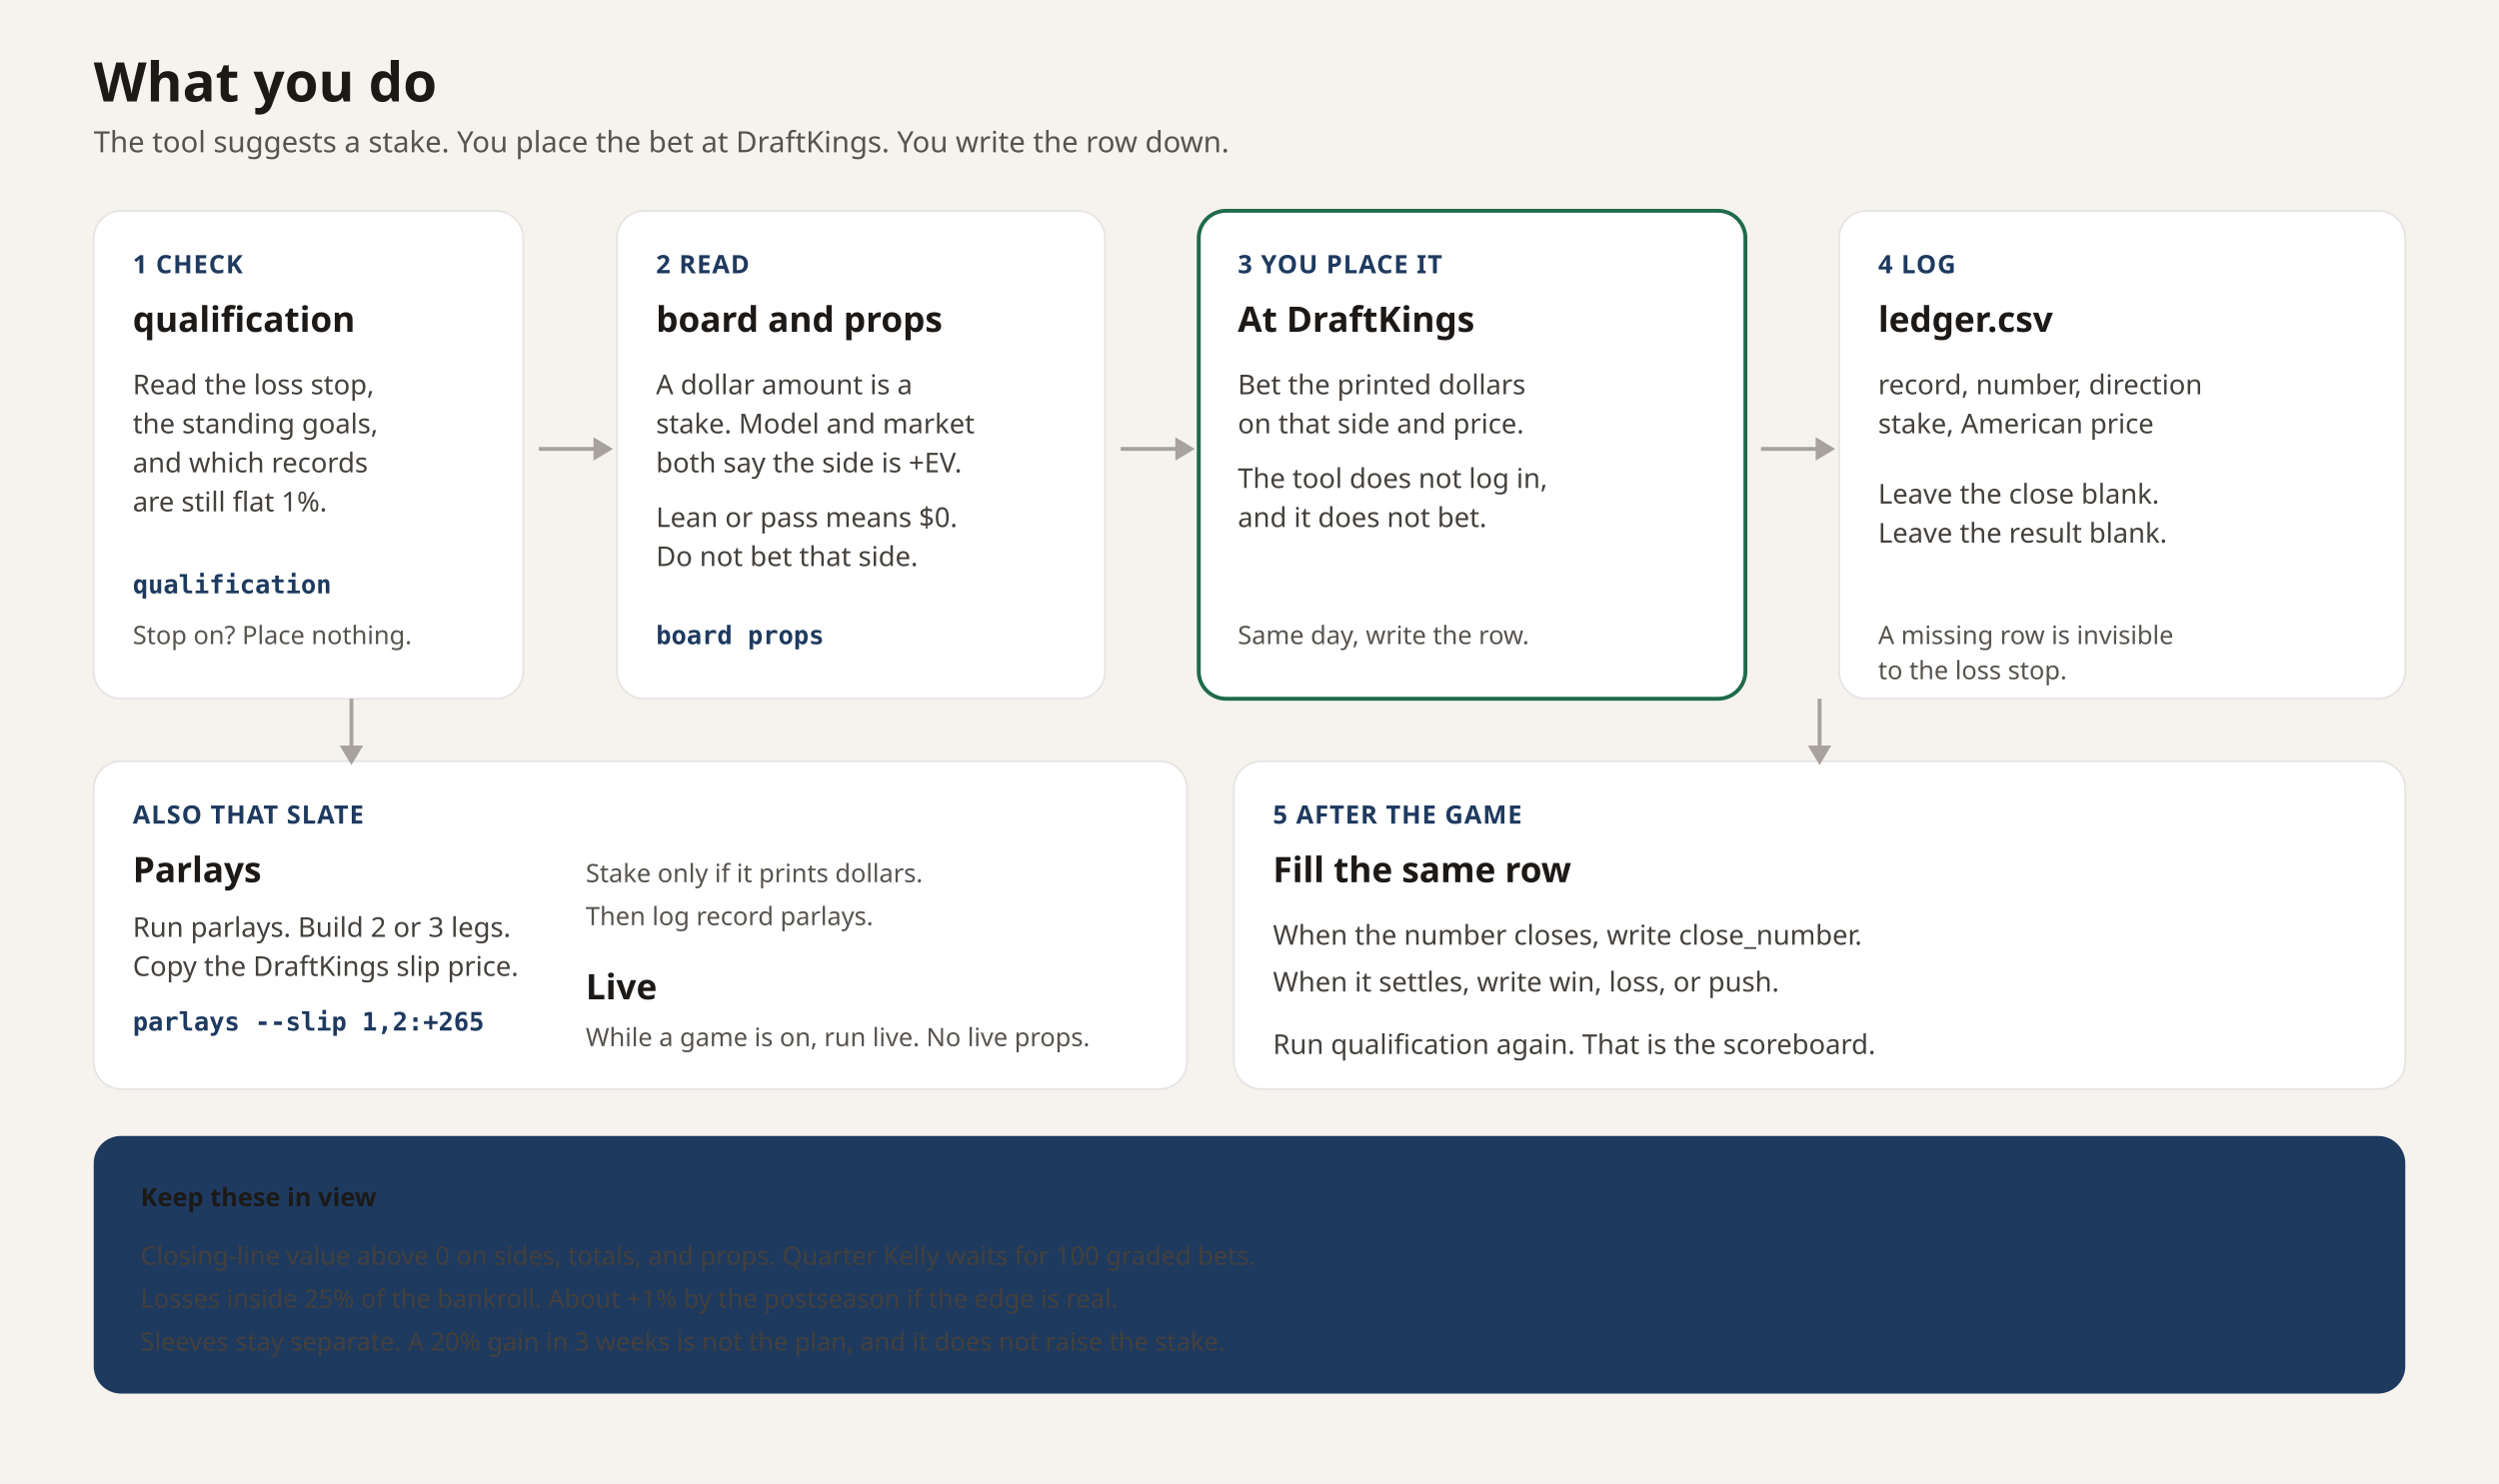
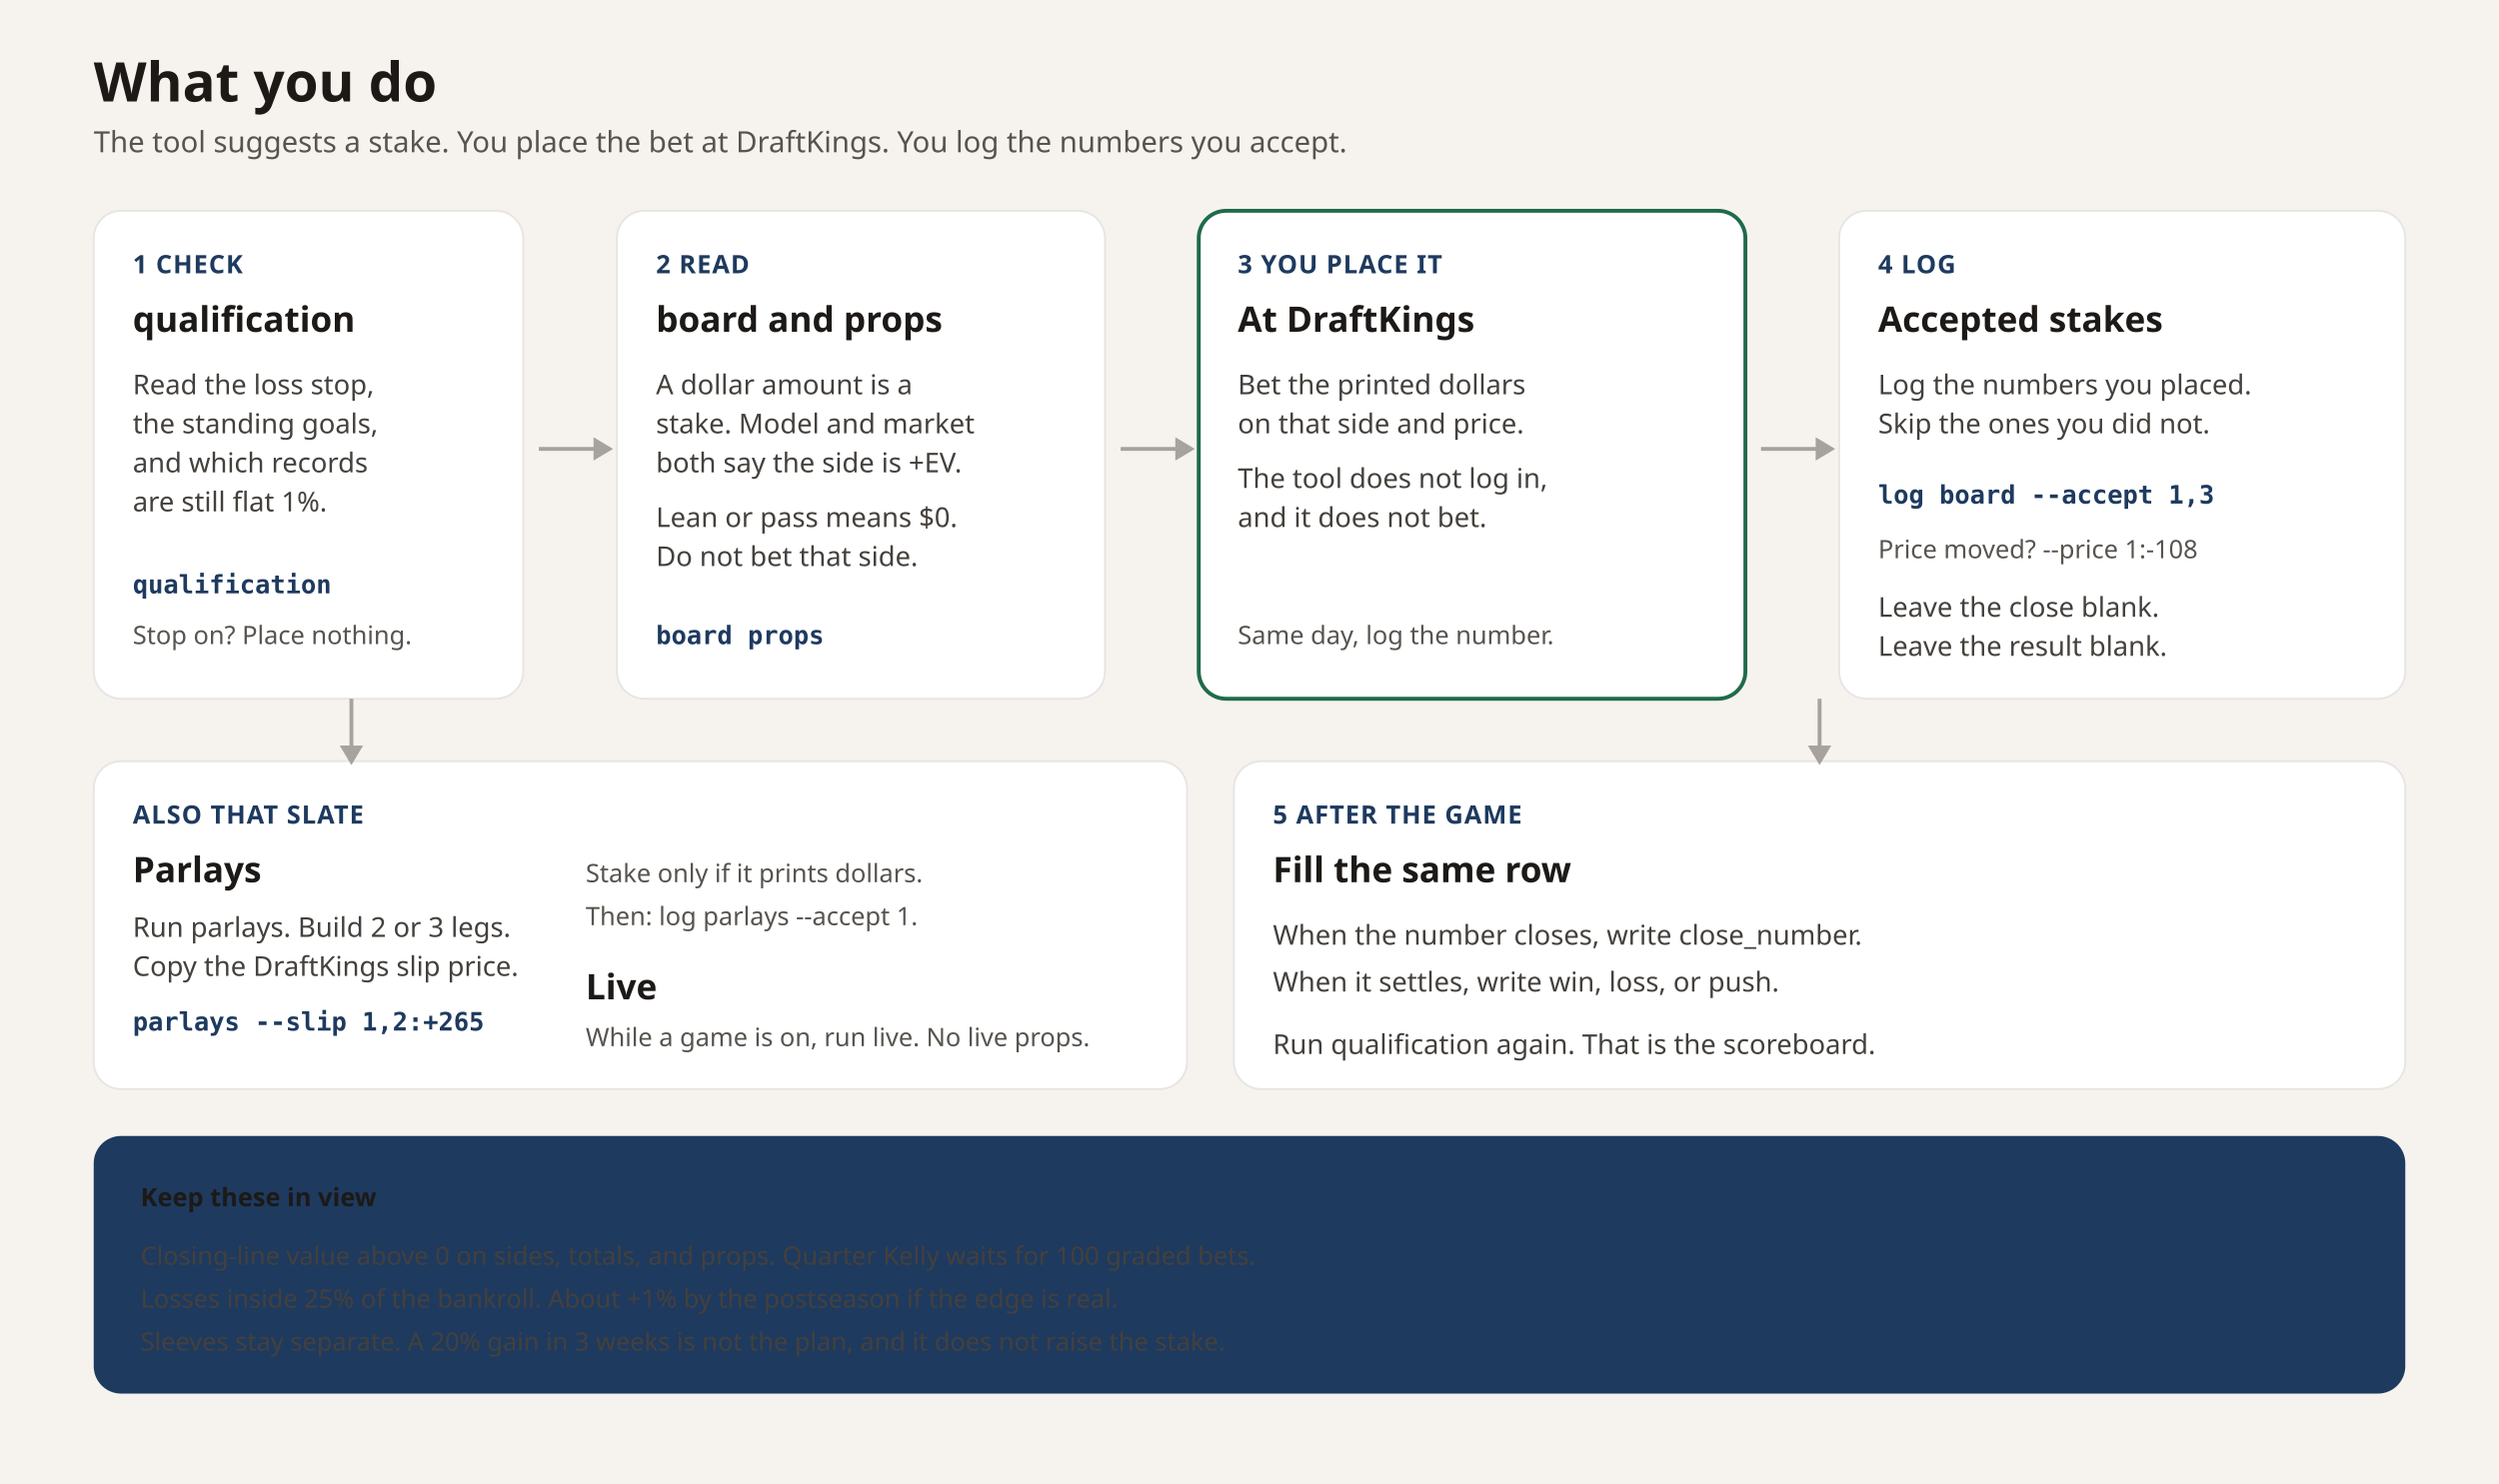
<svg xmlns="http://www.w3.org/2000/svg" viewBox="0 0 1280 760" width="1280" height="760" role="img" aria-labelledby="title desc">
  <style>
    .title { font: 700 28px ui-sans-serif, system-ui, sans-serif; fill: #1c1917; }
    .sub { font: 400 15px ui-sans-serif, system-ui, sans-serif; fill: #57534e; }
    .step { font: 700 13px ui-sans-serif, system-ui, sans-serif; fill: #1e3a5f; letter-spacing: 0.04em; }
    .h { font: 700 18px ui-sans-serif, system-ui, sans-serif; fill: #1c1917; }
    .p { font: 400 14px ui-sans-serif, system-ui, sans-serif; fill: #44403c; }
    .cmd { font: 600 13px ui-monospace, ui-monospace, monospace; fill: #1e3a5f; }
    .small { font: 400 13px ui-sans-serif, system-ui, sans-serif; fill: #57534e; }
    .foot { font: 600 13px ui-sans-serif, system-ui, sans-serif; fill: #1c1917; }
    .footp { font: 400 13px ui-sans-serif, system-ui, sans-serif; fill: #44403c; }
  </style>
  <rect width="1280" height="760" fill="#f6f3ee" />
  <text class="title" x="48" y="52">What you do</text>
-   <text class="sub" x="48" y="78">The tool suggests a stake. You place the bet at DraftKings. You write the row down.</text>
+   <text class="sub" x="48" y="78">The tool suggests a stake. You place the bet at DraftKings. You log the numbers you accept.</text>
  <rect x="48" y="108" width="220" height="250" rx="14" fill="#ffffff" stroke="#e7e5e4" />
  <text class="step" x="68" y="140">1  CHECK</text>
  <text class="h" x="68" y="170">qualification</text>
  <text class="p" x="68" y="202">Read the loss stop,</text>
  <text class="p" x="68" y="222">the standing goals,</text>
  <text class="p" x="68" y="242">and which records</text>
  <text class="p" x="68" y="262">are still flat 1%.</text>
  <text class="cmd" x="68" y="304">qualification</text>
  <text class="small" x="68" y="330">Stop on? Place nothing.</text>
  <path d="M276 230 H312" stroke="#a8a29e" stroke-width="2" fill="none" />
  <path d="M304 224 L314 230 L304 236" fill="#a8a29e" />
  <rect x="316" y="108" width="250" height="250" rx="14" fill="#ffffff" stroke="#e7e5e4" />
  <text class="step" x="336" y="140">2  READ</text>
  <text class="h" x="336" y="170">board and props</text>
  <text class="p" x="336" y="202">A dollar amount is a</text>
  <text class="p" x="336" y="222">stake. Model and market</text>
  <text class="p" x="336" y="242">both say the side is +EV.</text>
  <text class="p" x="336" y="270">Lean or pass means $0.</text>
  <text class="p" x="336" y="290">Do not bet that side.</text>
  <text class="cmd" x="336" y="330">board    props</text>
  <path d="M574 230 H610" stroke="#a8a29e" stroke-width="2" fill="none" />
  <path d="M602 224 L612 230 L602 236" fill="#a8a29e" />
  <rect x="614" y="108" width="280" height="250" rx="14" fill="#ffffff" stroke="#1f6b4a" stroke-width="2" />
  <text class="step" x="634" y="140" fill="#1f6b4a">3  YOU PLACE IT</text>
  <text class="h" x="634" y="170">At DraftKings</text>
  <text class="p" x="634" y="202">Bet the printed dollars</text>
  <text class="p" x="634" y="222">on that side and price.</text>
  <text class="p" x="634" y="250">The tool does not log in,</text>
  <text class="p" x="634" y="270">and it does not bet.</text>
-   <text class="small" x="634" y="330">Same day, write the row.</text>
+   <text class="small" x="634" y="330">Same day, log the number.</text>
  <path d="M902 230 H938" stroke="#a8a29e" stroke-width="2" fill="none" />
  <path d="M930 224 L940 230 L930 236" fill="#a8a29e" />
  <rect x="942" y="108" width="290" height="250" rx="14" fill="#ffffff" stroke="#e7e5e4" />
  <text class="step" x="962" y="140">4  LOG</text>
-   <text class="h" x="962" y="170">ledger.csv</text>
-   <text class="p" x="962" y="202">record, number, direction</text>
-   <text class="p" x="962" y="222">stake, American price</text>
-   <text class="p" x="962" y="258">Leave the close blank.</text>
-   <text class="p" x="962" y="278">Leave the result blank.</text>
-   <text class="small" x="962" y="330">A missing row is invisible</text>
-   <text class="small" x="962" y="348">to the loss stop.</text>
+   <text class="h" x="962" y="170">Accepted stakes</text>
+   <text class="p" x="962" y="202">Log the numbers you placed.</text>
+   <text class="p" x="962" y="222">Skip the ones you did not.</text>
+   <text class="cmd" x="962" y="258">log board --accept 1,3</text>
+   <text class="small" x="962" y="286">Price moved? --price 1:-108</text>
+   <text class="p" x="962" y="316">Leave the close blank.</text>
+   <text class="p" x="962" y="336">Leave the result blank.</text>
  <rect x="48" y="390" width="560" height="168" rx="14" fill="#ffffff" stroke="#e7e5e4" />
  <text class="step" x="68" y="422">ALSO THAT SLATE</text>
  <text class="h" x="68" y="452">Parlays</text>
  <text class="p" x="68" y="480">Run parlays. Build 2 or 3 legs.</text>
  <text class="p" x="68" y="500">Copy the DraftKings slip price.</text>
  <text class="cmd" x="68" y="528">parlays --slip 1,2:+265</text>
  <text class="small" x="300" y="452">Stake only if it prints dollars.</text>
-   <text class="small" x="300" y="474">Then log record parlays.</text>
+   <text class="small" x="300" y="474">Then: log parlays --accept 1.</text>
  <text class="h" x="300" y="512">Live</text>
  <text class="small" x="300" y="536">While a game is on, run live. No live props.</text>
  <rect x="632" y="390" width="600" height="168" rx="14" fill="#ffffff" stroke="#e7e5e4" />
  <text class="step" x="652" y="422">5  AFTER THE GAME</text>
  <text class="h" x="652" y="452">Fill the same row</text>
  <text class="p" x="652" y="484">When the number closes, write close_number.</text>
  <text class="p" x="652" y="508">When it settles, write win, loss, or push.</text>
  <text class="p" x="652" y="540">Run qualification again. That is the scoreboard.</text>
  <path d="M180 358 V390" stroke="#a8a29e" stroke-width="2" fill="none" />
  <path d="M174 382 L180 392 L186 382" fill="#a8a29e" />
  <path d="M932 358 V390" stroke="#a8a29e" stroke-width="2" fill="none" />
  <path d="M926 382 L932 392 L938 382" fill="#a8a29e" />
  <rect x="48" y="582" width="1184" height="132" rx="14" fill="#1e3a5f" />
  <text class="foot" x="72" y="618" fill="#ffffff">Keep these in view</text>
  <text class="footp" x="72" y="648" fill="#e7e5e4">Closing-line value above 0 on sides, totals, and props. Quarter Kelly waits for 100 graded bets.</text>
  <text class="footp" x="72" y="670" fill="#e7e5e4">Losses inside 25% of the bankroll. About +1% by the postseason if the edge is real.</text>
  <text class="footp" x="72" y="692" fill="#e7e5e4">Sleeves stay separate. A 20% gain in 3 weeks is not the plan, and it does not raise the stake.</text>
</svg>
